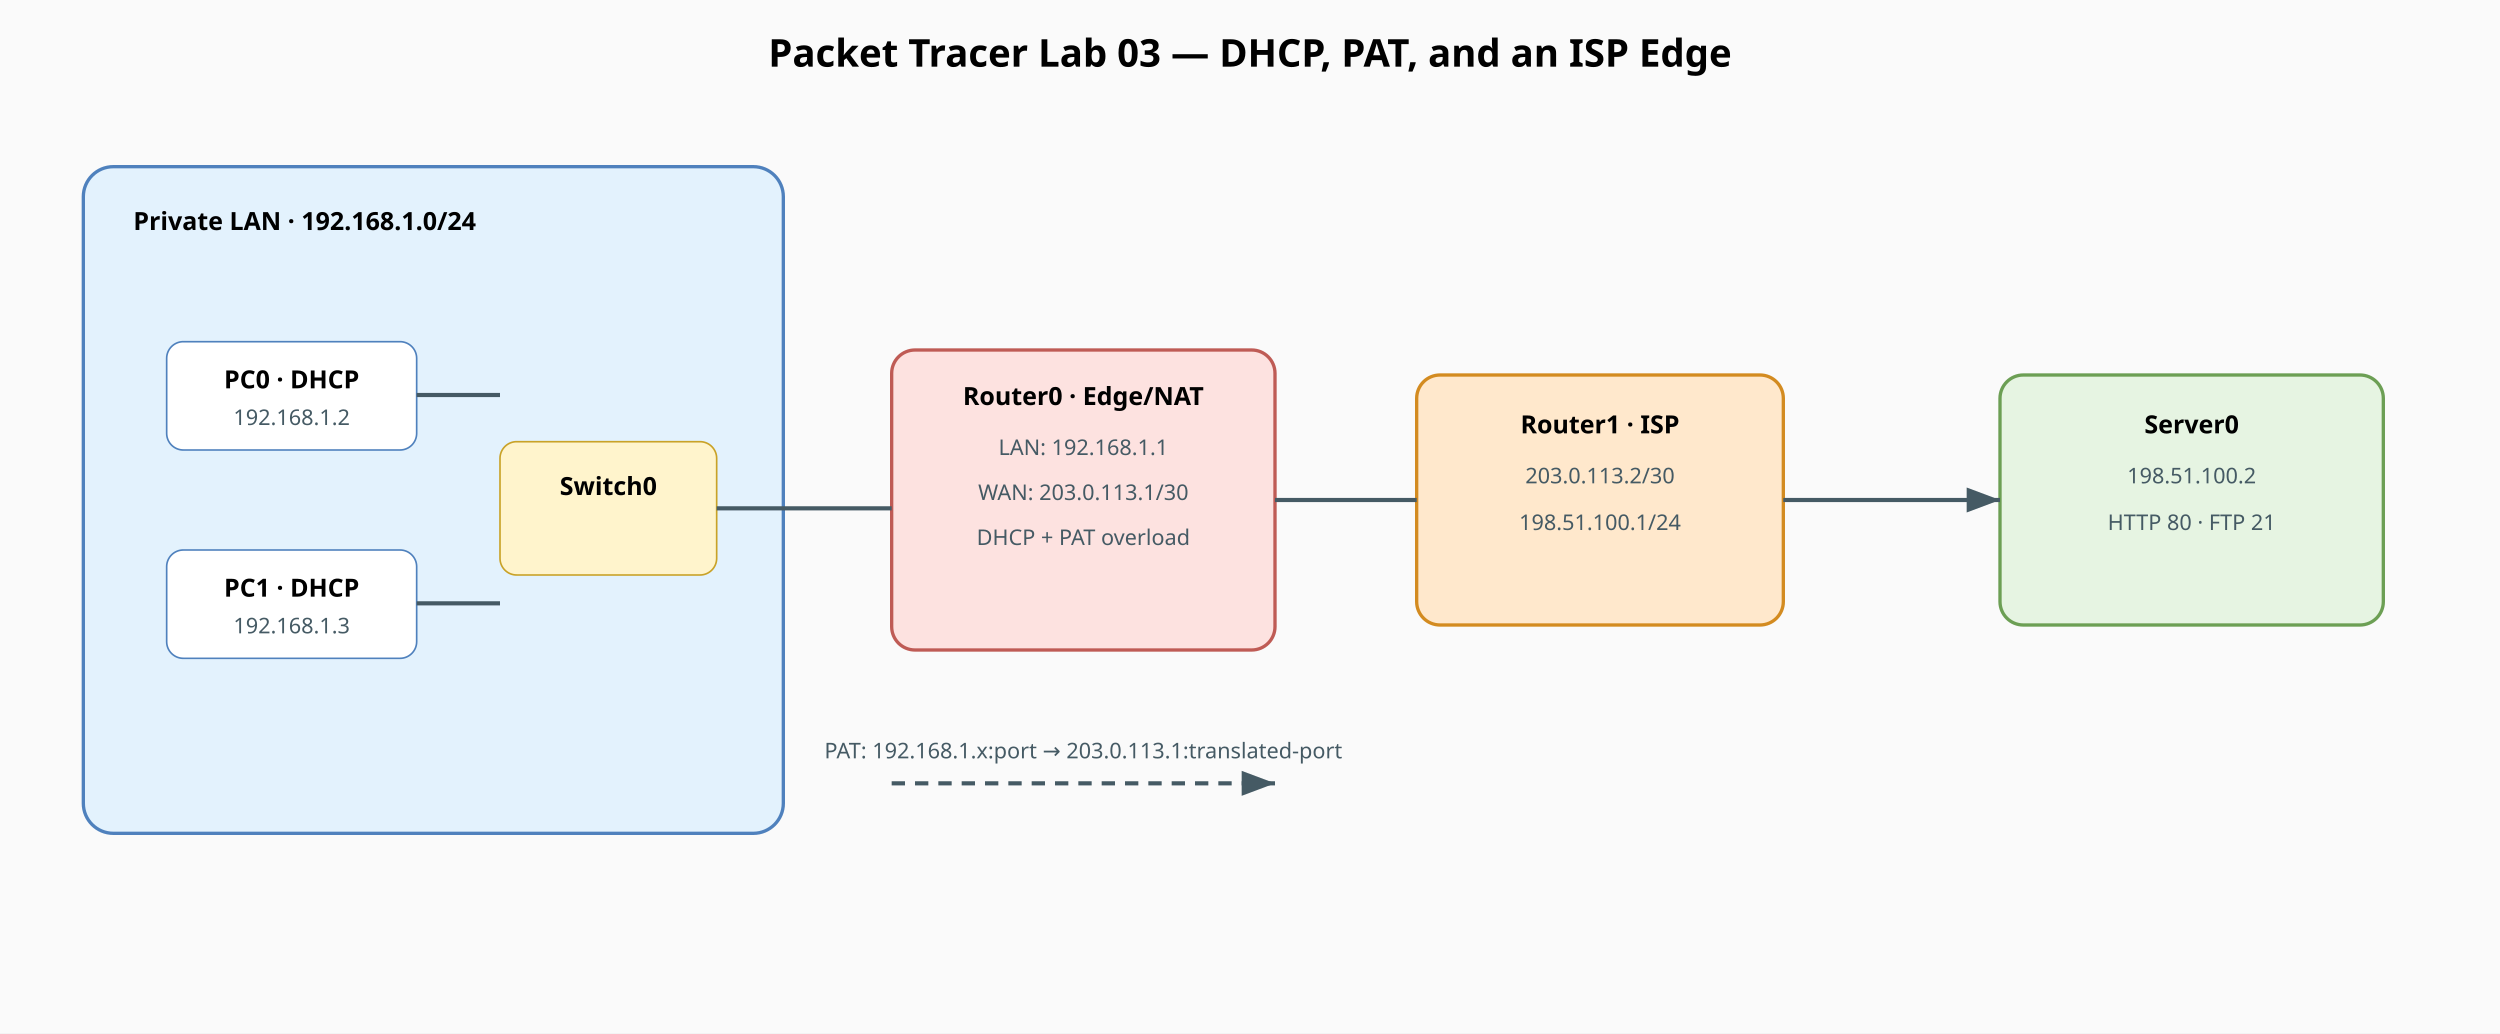
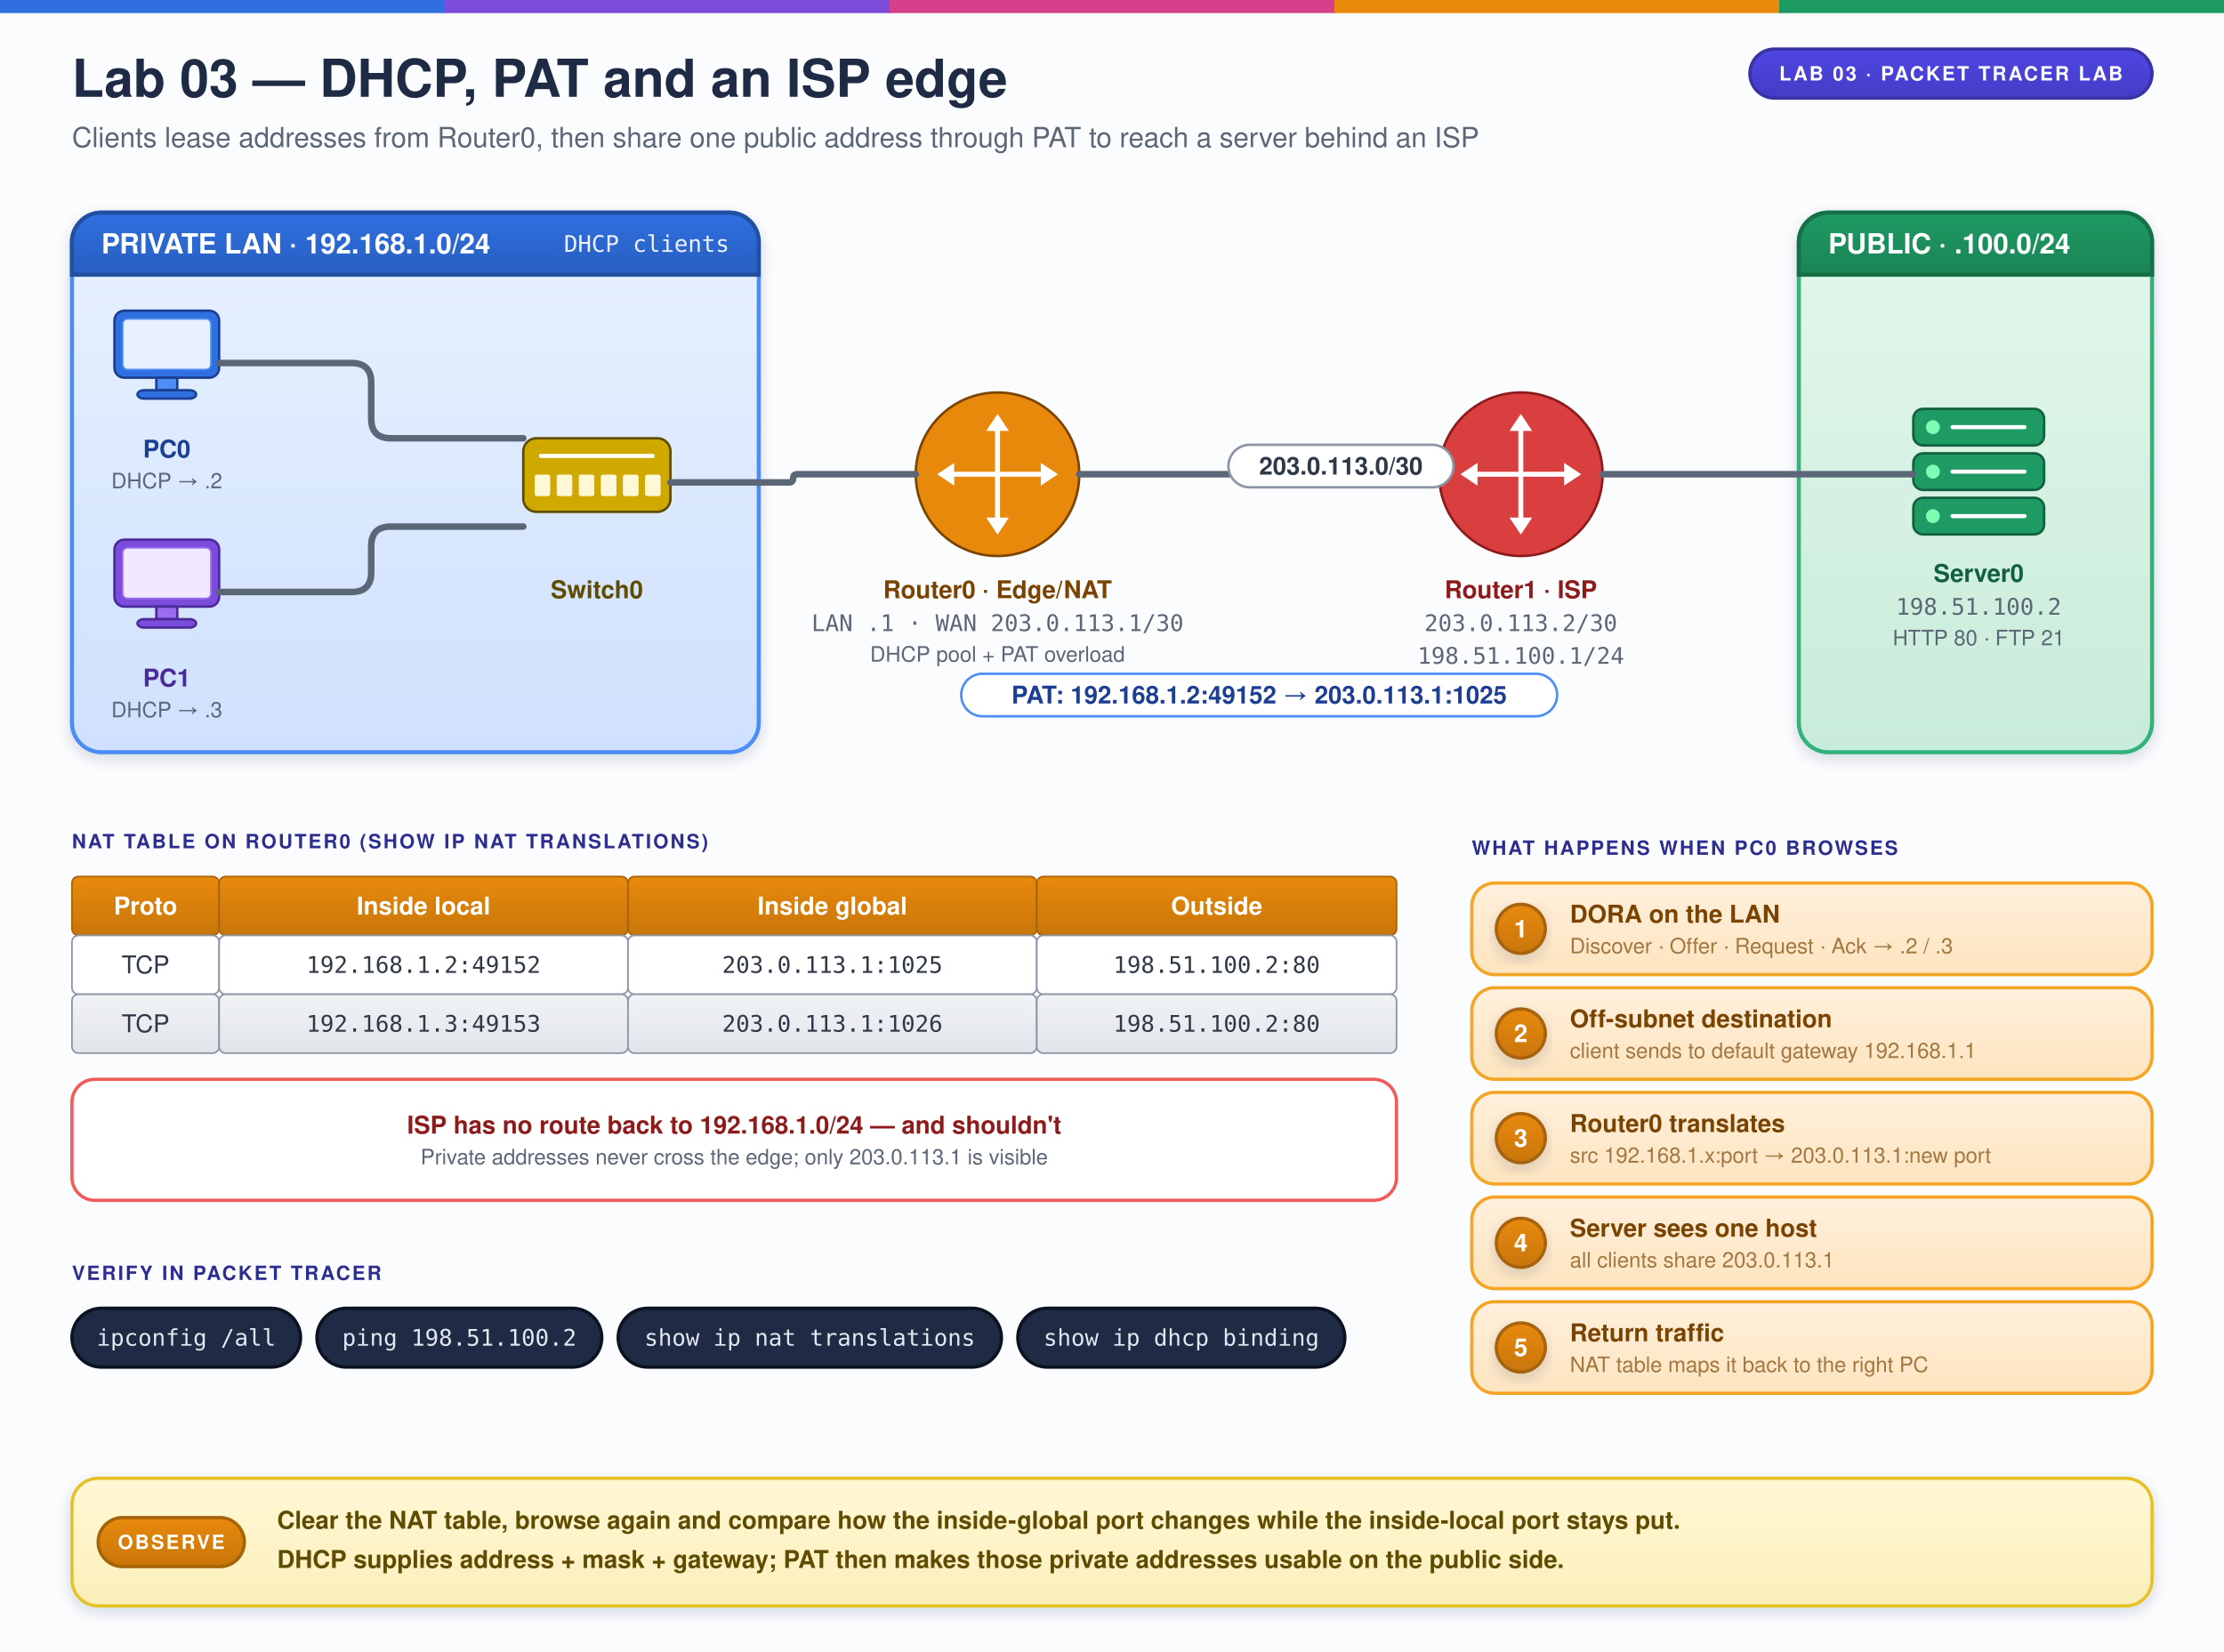
- <svg xmlns="http://www.w3.org/2000/svg" width="1500" height="620" viewBox="0 0 1500 620">
+ <svg xmlns="http://www.w3.org/2000/svg" width="1360" height="1010" viewBox="0 0 1360 1010" role="img" aria-labelledby="t d">
  <defs>
-     <marker id="a" markerWidth="9" markerHeight="9" refX="8" refY="3" orient="auto">
-       <path d="M0 0v6l8-3z" fill="#455a64" />
+     <filter id="sh" x="-15%" y="-15%" width="130%" height="140%">
+       <feDropShadow dx="0" dy="3" stdDeviation="4" flood-color="#1B2A4A" flood-opacity="0.16" />
+     </filter>
+     <linearGradient id="g0" x1="0" y1="0" x2="0" y2="1">
+       <stop offset="0" stop-color="#4F46E5" />
+       <stop offset="1" stop-color="#443CC5" />
+     </linearGradient>
+     <linearGradient id="g1" x1="0" y1="0" x2="0" y2="1">
+       <stop offset="0" stop-color="#E8F1FF" />
+       <stop offset="1" stop-color="#CFE1FE" />
+     </linearGradient>
+     <linearGradient id="g2" x1="0" y1="0" x2="0" y2="1">
+       <stop offset="0" stop-color="#2F6FE0" />
+       <stop offset="1" stop-color="#285FC1" />
+     </linearGradient>
+     <linearGradient id="g3" x1="0" y1="0" x2="0" y2="1">
+       <stop offset="0" stop-color="#2F6FE0" />
+       <stop offset="1" stop-color="#2F6FE0" />
+     </linearGradient>
+     <linearGradient id="g4" x1="0" y1="0" x2="0" y2="1">
+       <stop offset="0" stop-color="#E8F1FF" />
+       <stop offset="1" stop-color="#E8F1FF" />
+     </linearGradient>
+     <linearGradient id="g5" x1="0" y1="0" x2="0" y2="1">
+       <stop offset="0" stop-color="#4C8DF6" />
+       <stop offset="1" stop-color="#4C8DF6" />
+     </linearGradient>
+     <linearGradient id="g6" x1="0" y1="0" x2="0" y2="1">
+       <stop offset="0" stop-color="#7C4DDB" />
+       <stop offset="1" stop-color="#7C4DDB" />
+     </linearGradient>
+     <linearGradient id="g7" x1="0" y1="0" x2="0" y2="1">
+       <stop offset="0" stop-color="#F1E9FE" />
+       <stop offset="1" stop-color="#F1E9FE" />
+     </linearGradient>
+     <linearGradient id="g8" x1="0" y1="0" x2="0" y2="1">
+       <stop offset="0" stop-color="#9B6CF0" />
+       <stop offset="1" stop-color="#9B6CF0" />
+     </linearGradient>
+     <linearGradient id="g9" x1="0" y1="0" x2="0" y2="1">
+       <stop offset="0" stop-color="#CFA800" />
+       <stop offset="1" stop-color="#CFA800" />
+     </linearGradient>
+     <linearGradient id="g10" x1="0" y1="0" x2="0" y2="1">
+       <stop offset="0" stop-color="#FFF8D6" />
+       <stop offset="1" stop-color="#FFF8D6" />
+     </linearGradient>
+     <linearGradient id="g11" x1="0" y1="0" x2="0" y2="1">
+       <stop offset="0" stop-color="#E8890C" />
+       <stop offset="1" stop-color="#E8890C" />
+     </linearGradient>
+     <linearGradient id="g12" x1="0" y1="0" x2="0" y2="1">
+       <stop offset="0" stop-color="#D93F3F" />
+       <stop offset="1" stop-color="#D93F3F" />
+     </linearGradient>
+     <linearGradient id="g13" x1="0" y1="0" x2="0" y2="1">
+       <stop offset="0" stop-color="#E4F7EC" />
+       <stop offset="1" stop-color="#C8ECDA" />
+     </linearGradient>
+     <linearGradient id="g14" x1="0" y1="0" x2="0" y2="1">
+       <stop offset="0" stop-color="#1E9A63" />
+       <stop offset="1" stop-color="#1A8455" />
+     </linearGradient>
+     <linearGradient id="g15" x1="0" y1="0" x2="0" y2="1">
+       <stop offset="0" stop-color="#1E9A63" />
+       <stop offset="1" stop-color="#1E9A63" />
+     </linearGradient>
+     <linearGradient id="g16" x1="0" y1="0" x2="0" y2="1">
+       <stop offset="0" stop-color="#7CFFB2" />
+       <stop offset="1" stop-color="#7CFFB2" />
+     </linearGradient>
+     <linearGradient id="g17" x1="0" y1="0" x2="0" y2="1">
+       <stop offset="0" stop-color="#FFFFFF" />
+       <stop offset="1" stop-color="#FFFFFF" />
+     </linearGradient>
+     <marker id="m0" markerWidth="16.0" markerHeight="12.8" refX="15.0" refY="6.4" orient="auto-start-reverse" markerUnits="userSpaceOnUse">
+       <path d="M0,0 L16.0,6.4 L0,12.8 z" fill="#2F6FE0" />
    </marker>
-     <style>.t{font:700 23px system-ui}.h{font:700 15px system-ui}.p{font:13px system-ui;fill:#455a64}.e{stroke:#455a64;stroke-width:2.5;fill:none;marker-end:url(#a)}.d{stroke-dasharray:8 6}</style>
+     <linearGradient id="g18" x1="0" y1="0" x2="0" y2="1">
+       <stop offset="0" stop-color="#E8890C" />
+       <stop offset="1" stop-color="#C8760A" />
+     </linearGradient>
+     <linearGradient id="g19" x1="0" y1="0" x2="0" y2="1">
+       <stop offset="0" stop-color="#F1F3F6" />
+       <stop offset="1" stop-color="#E1E4E9" />
+     </linearGradient>
+     <linearGradient id="g20" x1="0" y1="0" x2="0" y2="1">
+       <stop offset="0" stop-color="#FFF0DC" />
+       <stop offset="1" stop-color="#FDE4BF" />
+     </linearGradient>
+     <linearGradient id="g21" x1="0" y1="0" x2="0" y2="1">
+       <stop offset="0" stop-color="#1F2A44" />
+       <stop offset="1" stop-color="#1F2A44" />
+     </linearGradient>
+     <linearGradient id="g22" x1="0" y1="0" x2="0" y2="1">
+       <stop offset="0" stop-color="#FFF8D6" />
+       <stop offset="1" stop-color="#FBEFBA" />
+     </linearGradient>
  </defs>
-   <rect width="1500" height="620" fill="#fafafa" />
-   <text x="750" y="40" text-anchor="middle" class="t">Packet Tracer Lab 03 — DHCP, PAT, and an ISP Edge</text>
-   <rect x="50" y="100" width="420" height="400" rx="18" fill="#e3f2fd" stroke="#4f81bd" stroke-width="2" />
-   <text x="80" y="138" class="h">Private LAN · 192.168.1.0/24</text>
-   <rect x="100" y="205" width="150" height="65" rx="10" fill="#fff" stroke="#4f81bd" />
-   <text x="175" y="233" text-anchor="middle" class="h">PC0 · DHCP</text>
-   <text x="175" y="255" text-anchor="middle" class="p">192.168.1.2</text>
-   <rect x="100" y="330" width="150" height="65" rx="10" fill="#fff" stroke="#4f81bd" />
-   <text x="175" y="358" text-anchor="middle" class="h">PC1 · DHCP</text>
-   <text x="175" y="380" text-anchor="middle" class="p">192.168.1.3</text>
-   <rect x="300" y="265" width="130" height="80" rx="10" fill="#fff4cc" stroke="#c9a227" />
-   <text x="365" y="297" text-anchor="middle" class="h">Switch0</text>
-   <rect x="535" y="210" width="230" height="180" rx="14" fill="#fde2e0" stroke="#bf5b55" stroke-width="2" />
-   <text x="650" y="243" text-anchor="middle" class="h">Router0 · Edge/NAT</text>
-   <text x="650" y="273" text-anchor="middle" class="p">LAN: 192.168.1.1</text>
-   <text x="650" y="300" text-anchor="middle" class="p">WAN: 203.0.113.1/30</text>
-   <text x="650" y="327" text-anchor="middle" class="p">DHCP + PAT overload</text>
-   <rect x="850" y="225" width="220" height="150" rx="14" fill="#ffe8cc" stroke="#d38b20" stroke-width="2" />
-   <text x="960" y="260" text-anchor="middle" class="h">Router1 · ISP</text>
-   <text x="960" y="290" text-anchor="middle" class="p">203.0.113.2/30</text>
-   <text x="960" y="318" text-anchor="middle" class="p">198.51.100.1/24</text>
-   <rect x="1200" y="225" width="230" height="150" rx="14" fill="#e6f4e2" stroke="#6c9f54" stroke-width="2" />
-   <text x="1315" y="260" text-anchor="middle" class="h">Server0</text>
-   <text x="1315" y="290" text-anchor="middle" class="p">198.51.100.2</text>
-   <text x="1315" y="318" text-anchor="middle" class="p">HTTP 80 · FTP 21</text>
-   <path d="M250 237H300M250 362H300M430 305H535M765 300H850M1070 300H1200" class="e" />
-   <path d="M535 470H765" class="e d" />
-   <text x="650" y="455" text-anchor="middle" class="p">PAT: 192.168.1.x:port → 203.0.113.1:translated-port</text>
+   <rect width="1360" height="1010" fill="#FBFCFE" />
+   <rect x="0.0" y="0" width="273.0" height="8" fill="#2F6FE0" />
+   <rect x="272.0" y="0" width="273.0" height="8" fill="#7C4DDB" />
+   <rect x="544.0" y="0" width="273.0" height="8" fill="#D63F8C" />
+   <rect x="816.0" y="0" width="273.0" height="8" fill="#E8890C" />
+   <rect x="1088.0" y="0" width="273.0" height="8" fill="#1E9A63" />
+   <text x="44" y="59.2" text-anchor="start" font-family="system-ui,-apple-system,'Segoe UI',Helvetica,Arial,sans-serif" font-size="32" font-weight="700" fill="#1F2A44">Lab 03 — DHCP, PAT and an ISP edge</text>
+   <text x="44" y="90.0" text-anchor="start" font-family="system-ui,-apple-system,'Segoe UI',Helvetica,Arial,sans-serif" font-size="17" font-weight="400" fill="#5B6677">Clients lease addresses from Router0, then share one public address through PAT to reach a server behind an ISP</text>
+   <rect x="1070.08" y="30" width="245.92" height="30" rx="15.0" fill="url(#g0)" stroke="#3932A5" stroke-width="2" />
+   <text x="1193.04" y="49.2" text-anchor="middle" font-family="system-ui,-apple-system,'Segoe UI',Helvetica,Arial,sans-serif" font-size="12" font-weight="700" fill="#FFFFFF" letter-spacing="1.2">LAB 03 · PACKET TRACER LAB</text>
+   <rect x="44" y="130" width="420" height="330" rx="18" fill="url(#g1)" stroke="#4C8DF6" stroke-width="2.5" filter="url(#sh)" />
+   <path d="M44,168 V148 a18,18 0 0 1 18,-18 H446 a18,18 0 0 1 18,18 V168 z" fill="url(#g2)" stroke="#2250A1" stroke-width="2.5" />
+   <text x="62" y="155.0" font-family="system-ui,-apple-system,'Segoe UI',Helvetica,Arial,sans-serif" font-size="17" font-weight="700" fill="#FFFFFF">PRIVATE LAN · 192.168.1.0/24</text>
+   <text x="446" y="154.0" text-anchor="end" font-family="ui-monospace,SFMono-Regular,Menlo,Consolas,monospace" font-size="14" fill="#FFFFFF" opacity=".92">DHCP clients</text>
+   <rect x="70" y="190" width="64" height="40.96" rx="6" fill="url(#g3)" stroke="#1C3F94" stroke-width="1.5" />
+   <rect x="75" y="195" width="54" height="30.96" rx="3" fill="url(#g4)" stroke="#4C8DF6" stroke-width="1" />
+   <rect x="95.6" y="230.96" width="12.8" height="7.68" rx="1" fill="url(#g5)" stroke="#1C3F94" stroke-width="1.5" />
+   <rect x="84.08" y="238.64" width="35.84" height="5.12" rx="4" fill="url(#g3)" stroke="#1C3F94" stroke-width="1.5" />
+   <text x="102.0" y="279.8" text-anchor="middle" font-family="system-ui,-apple-system,'Segoe UI',Helvetica,Arial,sans-serif" font-size="15" font-weight="700" fill="#1C3F94">PC0</text>
+   <text x="102.0" y="298.6" text-anchor="middle" font-family="system-ui,-apple-system,'Segoe UI',Helvetica,Arial,sans-serif" font-size="13" font-weight="400" fill="#5B6677">DHCP → .2</text>
+   <rect x="70" y="330" width="64" height="40.96" rx="6" fill="url(#g6)" stroke="#4B2A9A" stroke-width="1.5" />
+   <rect x="75" y="335" width="54" height="30.96" rx="3" fill="url(#g7)" stroke="#9B6CF0" stroke-width="1" />
+   <rect x="95.6" y="370.96" width="12.8" height="7.68" rx="1" fill="url(#g8)" stroke="#4B2A9A" stroke-width="1.5" />
+   <rect x="84.08" y="378.64" width="35.84" height="5.12" rx="4" fill="url(#g6)" stroke="#4B2A9A" stroke-width="1.5" />
+   <text x="102.0" y="419.8" text-anchor="middle" font-family="system-ui,-apple-system,'Segoe UI',Helvetica,Arial,sans-serif" font-size="15" font-weight="700" fill="#4B2A9A">PC1</text>
+   <text x="102.0" y="438.6" text-anchor="middle" font-family="system-ui,-apple-system,'Segoe UI',Helvetica,Arial,sans-serif" font-size="13" font-weight="400" fill="#5B6677">DHCP → .3</text>
+   <rect x="320" y="268.0" width="90" height="45.0" rx="8" fill="url(#g9)" stroke="#5F4C00" stroke-width="1.5" />
+   <rect x="327.2" y="290.5" width="9.0" height="12.6" rx="1" fill="url(#g10)" stroke="#FFF8D6" stroke-width="0.5" />
+   <rect x="340.7" y="290.5" width="9.0" height="12.6" rx="1" fill="url(#g10)" stroke="#FFF8D6" stroke-width="0.5" />
+   <rect x="354.2" y="290.5" width="9.0" height="12.6" rx="1" fill="url(#g10)" stroke="#FFF8D6" stroke-width="0.5" />
+   <rect x="367.7" y="290.5" width="9.0" height="12.6" rx="1" fill="url(#g10)" stroke="#FFF8D6" stroke-width="0.5" />
+   <rect x="381.2" y="290.5" width="9.0" height="12.6" rx="1" fill="url(#g10)" stroke="#FFF8D6" stroke-width="0.5" />
+   <rect x="394.7" y="290.5" width="9.0" height="12.6" rx="1" fill="url(#g10)" stroke="#FFF8D6" stroke-width="0.5" />
+   <path d="M330.8,278.8 L399.2,278.8" fill="none" stroke="#FFFFFF" stroke-width="2.5" stroke-linecap="round" stroke-linejoin="round" />
+   <text x="365.0" y="365.8" text-anchor="middle" font-family="system-ui,-apple-system,'Segoe UI',Helvetica,Arial,sans-serif" font-size="15" font-weight="700" fill="#5F4C00">Switch0</text>
+   <ellipse cx="610.0" cy="290.0" rx="50.0" ry="50.0" fill="url(#g11)" stroke="#7A4300" stroke-width="1.5" />
+   <path d="M576.0,290.0 L644.0,290.0" fill="none" stroke="#FFFFFF" stroke-width="3" stroke-linecap="round" stroke-linejoin="round" />
+   <path d="M610.0,256.0 L610.0,324.0" fill="none" stroke="#FFFFFF" stroke-width="3" stroke-linecap="round" stroke-linejoin="round" />
+   <polygon points="646.0,290.0 637.0,284.0 637.0,296.0" fill="#FFFFFF" stroke="#FFFFFF" />
+   <polygon points="574.0,290.0 583.0,296.0 583.0,284.0" fill="#FFFFFF" stroke="#FFFFFF" />
+   <polygon points="610.0,254.0 616.0,263.0 604.0,263.0" fill="#FFFFFF" stroke="#FFFFFF" />
+   <polygon points="610.0,326.0 604.0,317.0 616.0,317.0" fill="#FFFFFF" stroke="#FFFFFF" />
+   <text x="610.0" y="365.8" text-anchor="middle" font-family="system-ui,-apple-system,'Segoe UI',Helvetica,Arial,sans-serif" font-size="15" font-weight="700" fill="#7A4300">Router0 · Edge/NAT</text>
+   <text x="610.0" y="385.9" text-anchor="middle" font-family="ui-monospace,SFMono-Regular,Menlo,Consolas,monospace" font-size="14" font-weight="500" fill="#5B6677">LAN .1 · WAN 203.0.113.1/30</text>
+   <text x="610.0" y="404.6" text-anchor="middle" font-family="system-ui,-apple-system,'Segoe UI',Helvetica,Arial,sans-serif" font-size="13" font-weight="400" fill="#5B6677">DHCP pool + PAT overload</text>
+   <ellipse cx="930.0" cy="290.0" rx="50.0" ry="50.0" fill="url(#g12)" stroke="#8E1B1B" stroke-width="1.5" />
+   <path d="M896.0,290.0 L964.0,290.0" fill="none" stroke="#FFFFFF" stroke-width="3" stroke-linecap="round" stroke-linejoin="round" />
+   <path d="M930.0,256.0 L930.0,324.0" fill="none" stroke="#FFFFFF" stroke-width="3" stroke-linecap="round" stroke-linejoin="round" />
+   <polygon points="966.0,290.0 957.0,284.0 957.0,296.0" fill="#FFFFFF" stroke="#FFFFFF" />
+   <polygon points="894.0,290.0 903.0,296.0 903.0,284.0" fill="#FFFFFF" stroke="#FFFFFF" />
+   <polygon points="930.0,254.0 936.0,263.0 924.0,263.0" fill="#FFFFFF" stroke="#FFFFFF" />
+   <polygon points="930.0,326.0 924.0,317.0 936.0,317.0" fill="#FFFFFF" stroke="#FFFFFF" />
+   <text x="930.0" y="365.8" text-anchor="middle" font-family="system-ui,-apple-system,'Segoe UI',Helvetica,Arial,sans-serif" font-size="15" font-weight="700" fill="#8E1B1B">Router1 · ISP</text>
+   <text x="930.0" y="385.9" text-anchor="middle" font-family="ui-monospace,SFMono-Regular,Menlo,Consolas,monospace" font-size="14" font-weight="500" fill="#5B6677">203.0.113.2/30</text>
+   <text x="930.0" y="405.9" text-anchor="middle" font-family="ui-monospace,SFMono-Regular,Menlo,Consolas,monospace" font-size="14" font-weight="500" fill="#5B6677">198.51.100.1/24</text>
+   <rect x="1100" y="130" width="216" height="330" rx="18" fill="url(#g13)" stroke="#34B27B" stroke-width="2.5" filter="url(#sh)" />
+   <path d="M1100,168 V148 a18,18 0 0 1 18,-18 H1298 a18,18 0 0 1 18,18 V168 z" fill="url(#g14)" stroke="#166F47" stroke-width="2.5" />
+   <text x="1118" y="155.0" font-family="system-ui,-apple-system,'Segoe UI',Helvetica,Arial,sans-serif" font-size="17" font-weight="700" fill="#FFFFFF">PUBLIC · .100.0/24</text>
+   <rect x="1170" y="250.0" width="80" height="22.4" rx="6" fill="url(#g15)" stroke="#11603E" stroke-width="1.5" />
+   <ellipse cx="1182.0" cy="261.2" rx="4.0" ry="4.0" fill="url(#g16)" stroke="#7CFFB2" stroke-width="0.5" />
+   <path d="M1194.0,261.2 L1238.0,261.2" fill="none" stroke="#FFFFFF" stroke-width="2.5" stroke-linecap="round" stroke-linejoin="round" />
+   <rect x="1170" y="277.2" width="80" height="22.4" rx="6" fill="url(#g15)" stroke="#11603E" stroke-width="1.5" />
+   <ellipse cx="1182.0" cy="288.4" rx="4.0" ry="4.0" fill="url(#g16)" stroke="#7CFFB2" stroke-width="0.5" />
+   <path d="M1194.0,288.4 L1238.0,288.4" fill="none" stroke="#FFFFFF" stroke-width="2.5" stroke-linecap="round" stroke-linejoin="round" />
+   <rect x="1170" y="304.4" width="80" height="22.4" rx="6" fill="url(#g15)" stroke="#11603E" stroke-width="1.5" />
+   <ellipse cx="1182.0" cy="315.6" rx="4.0" ry="4.0" fill="url(#g16)" stroke="#7CFFB2" stroke-width="0.5" />
+   <path d="M1194.0,315.6 L1238.0,315.6" fill="none" stroke="#FFFFFF" stroke-width="2.5" stroke-linecap="round" stroke-linejoin="round" />
+   <text x="1210.0" y="355.8" text-anchor="middle" font-family="system-ui,-apple-system,'Segoe UI',Helvetica,Arial,sans-serif" font-size="15" font-weight="700" fill="#11603E">Server0</text>
+   <text x="1210.0" y="375.9" text-anchor="middle" font-family="ui-monospace,SFMono-Regular,Menlo,Consolas,monospace" font-size="14" font-weight="500" fill="#5B6677">198.51.100.2</text>
+   <text x="1210.0" y="394.6" text-anchor="middle" font-family="system-ui,-apple-system,'Segoe UI',Helvetica,Arial,sans-serif" font-size="13" font-weight="400" fill="#5B6677">HTTP 80 · FTP 21</text>
+   <path d="M134.0,222.0 L215.0,222.0 Q227.0,222.0 227.0,234.0 L227.0,256.0 Q227.0,268.0 239.0,268.0 L320.0,268.0" fill="none" stroke="#5B6677" stroke-width="4" stroke-linecap="round" stroke-linejoin="round" />
+   <path d="M134.0,362.0 L215.0,362.0 Q227.0,362.0 227.0,350.0 L227.0,334.0 Q227.0,322.0 239.0,322.0 L320.0,322.0" fill="none" stroke="#5B6677" stroke-width="4" stroke-linecap="round" stroke-linejoin="round" />
+   <path d="M410.0,295.0 L482.5,295.0 Q485.0,295.0 485.0,292.5 L485.0,292.5 Q485.0,290.0 487.5,290.0 L560.0,290.0" fill="none" stroke="#5B6677" stroke-width="4" stroke-linecap="round" stroke-linejoin="round" />
+   <path d="M660.0,290.0 L880.0,290.0" fill="none" stroke="#5B6677" stroke-width="4" stroke-linecap="round" stroke-linejoin="round" />
+   <path d="M980.0,290.0 L1170.0,290.0" fill="none" stroke="#5B6677" stroke-width="4" stroke-linecap="round" stroke-linejoin="round" />
+   <rect x="751.2" y="272.0" width="137.6" height="26" rx="13.0" fill="url(#g17)" stroke="#8B95A5" stroke-width="1.5" />
+   <text x="820.0" y="290.2" text-anchor="middle" font-family="system-ui,-apple-system,'Segoe UI',Helvetica,Arial,sans-serif" font-size="15" font-weight="700" fill="#2F3846">203.0.113.0/30</text>
+   <path d="M610.0,425.0 L930.0,425.0" fill="none" stroke="#2F6FE0" stroke-width="5" stroke-linecap="round" stroke-linejoin="round" marker-end="url(#m0)" />
+   <rect x="587.8" y="412.0" width="364.4" height="26" rx="13.0" fill="url(#g17)" stroke="#4C8DF6" stroke-width="1.5" />
+   <text x="770.0" y="430.2" text-anchor="middle" font-family="system-ui,-apple-system,'Segoe UI',Helvetica,Arial,sans-serif" font-size="15" font-weight="700" fill="#1C3F94">PAT: 192.168.1.2:49152 → 203.0.113.1:1025</text>
+   <text x="44" y="518.7" text-anchor="start" font-family="system-ui,-apple-system,'Segoe UI',Helvetica,Arial,sans-serif" font-size="12" font-weight="700" fill="#2B2D8F" letter-spacing="1.2">NAT TABLE ON ROUTER0 (SHOW IP NAT TRANSLATIONS)</text>
+   <rect x="44" y="536" width="90" height="36" rx="4" fill="url(#g18)" stroke="#A76309" stroke-width="1" />
+   <text x="89.0" y="559.2" text-anchor="middle" font-family="system-ui,-apple-system,'Segoe UI',Helvetica,Arial,sans-serif" font-size="15" font-weight="700" fill="#FFFFFF">Proto</text>
+   <rect x="134" y="536" width="250" height="36" rx="4" fill="url(#g18)" stroke="#A76309" stroke-width="1" />
+   <text x="259.0" y="559.2" text-anchor="middle" font-family="system-ui,-apple-system,'Segoe UI',Helvetica,Arial,sans-serif" font-size="15" font-weight="700" fill="#FFFFFF">Inside local</text>
+   <rect x="384" y="536" width="250" height="36" rx="4" fill="url(#g18)" stroke="#A76309" stroke-width="1" />
+   <text x="509.0" y="559.2" text-anchor="middle" font-family="system-ui,-apple-system,'Segoe UI',Helvetica,Arial,sans-serif" font-size="15" font-weight="700" fill="#FFFFFF">Inside global</text>
+   <rect x="634" y="536" width="220" height="36" rx="4" fill="url(#g18)" stroke="#A76309" stroke-width="1" />
+   <text x="744.0" y="559.2" text-anchor="middle" font-family="system-ui,-apple-system,'Segoe UI',Helvetica,Arial,sans-serif" font-size="15" font-weight="700" fill="#FFFFFF">Outside</text>
+   <rect x="44" y="572" width="90" height="36" rx="4" fill="url(#g17)" stroke="#8B95A5" stroke-width="1" />
+   <text x="89.0" y="595.2" text-anchor="middle" font-family="system-ui,-apple-system,'Segoe UI',Helvetica,Arial,sans-serif" font-size="15" font-weight="400" fill="#2F3846">TCP</text>
+   <rect x="134" y="572" width="250" height="36" rx="4" fill="url(#g17)" stroke="#8B95A5" stroke-width="1" />
+   <text x="259.0" y="594.9" text-anchor="middle" font-family="ui-monospace,SFMono-Regular,Menlo,Consolas,monospace" font-size="14" font-weight="500" fill="#2F3846">192.168.1.2:49152</text>
+   <rect x="384" y="572" width="250" height="36" rx="4" fill="url(#g17)" stroke="#8B95A5" stroke-width="1" />
+   <text x="509.0" y="594.9" text-anchor="middle" font-family="ui-monospace,SFMono-Regular,Menlo,Consolas,monospace" font-size="14" font-weight="500" fill="#2F3846">203.0.113.1:1025</text>
+   <rect x="634" y="572" width="220" height="36" rx="4" fill="url(#g17)" stroke="#8B95A5" stroke-width="1" />
+   <text x="744.0" y="594.9" text-anchor="middle" font-family="ui-monospace,SFMono-Regular,Menlo,Consolas,monospace" font-size="14" font-weight="500" fill="#2F3846">198.51.100.2:80</text>
+   <rect x="44" y="608" width="90" height="36" rx="4" fill="url(#g19)" stroke="#8B95A5" stroke-width="1" />
+   <text x="89.0" y="631.2" text-anchor="middle" font-family="system-ui,-apple-system,'Segoe UI',Helvetica,Arial,sans-serif" font-size="15" font-weight="400" fill="#2F3846">TCP</text>
+   <rect x="134" y="608" width="250" height="36" rx="4" fill="url(#g19)" stroke="#8B95A5" stroke-width="1" />
+   <text x="259.0" y="630.9" text-anchor="middle" font-family="ui-monospace,SFMono-Regular,Menlo,Consolas,monospace" font-size="14" font-weight="500" fill="#2F3846">192.168.1.3:49153</text>
+   <rect x="384" y="608" width="250" height="36" rx="4" fill="url(#g19)" stroke="#8B95A5" stroke-width="1" />
+   <text x="509.0" y="630.9" text-anchor="middle" font-family="ui-monospace,SFMono-Regular,Menlo,Consolas,monospace" font-size="14" font-weight="500" fill="#2F3846">203.0.113.1:1026</text>
+   <rect x="634" y="608" width="220" height="36" rx="4" fill="url(#g19)" stroke="#8B95A5" stroke-width="1" />
+   <text x="744.0" y="630.9" text-anchor="middle" font-family="ui-monospace,SFMono-Regular,Menlo,Consolas,monospace" font-size="14" font-weight="500" fill="#2F3846">198.51.100.2:80</text>
+   <rect x="44" y="660" width="810" height="74" rx="14" fill="url(#g17)" stroke="#EF5B5B" stroke-width="2" />
+   <text x="449.0" y="693.2" text-anchor="middle" font-family="system-ui,-apple-system,'Segoe UI',Helvetica,Arial,sans-serif" font-size="15" font-weight="700" fill="#8E1B1B">ISP has no route back to 192.168.1.0/24 — and shouldn't</text>
+   <text x="449.0" y="712.0" text-anchor="middle" font-family="system-ui,-apple-system,'Segoe UI',Helvetica,Arial,sans-serif" font-size="13" font-weight="400" fill="#5B6677">Private addresses never cross the edge; only 203.0.113.1 is visible</text>
+   <text x="900" y="522.7" text-anchor="start" font-family="system-ui,-apple-system,'Segoe UI',Helvetica,Arial,sans-serif" font-size="12" font-weight="700" fill="#2B2D8F" letter-spacing="1.2">WHAT HAPPENS WHEN PC0 BROWSES</text>
+   <rect x="900" y="540" width="416" height="56" rx="14" fill="url(#g20)" stroke="#F5A524" stroke-width="2" />
+   <text x="960" y="564.2" text-anchor="start" font-family="system-ui,-apple-system,'Segoe UI',Helvetica,Arial,sans-serif" font-size="15" font-weight="700" fill="#7A4300">DORA on the LAN</text>
+   <text x="960" y="583.0" text-anchor="start" font-family="system-ui,-apple-system,'Segoe UI',Helvetica,Arial,sans-serif" font-size="13" font-weight="400" fill="#A27742">Discover · Offer · Request · Ack → .2 / .3</text>
+   <ellipse cx="930.0" cy="568.0" rx="15.0" ry="15.0" fill="url(#g18)" stroke="#A76309" stroke-width="2" filter="url(#sh)" />
+   <text x="930.0" y="573.2" text-anchor="middle" font-family="system-ui,-apple-system,'Segoe UI',Helvetica,Arial,sans-serif" font-size="15" font-weight="700" fill="#FFFFFF">1</text>
+   <rect x="900" y="604" width="416" height="56" rx="14" fill="url(#g20)" stroke="#F5A524" stroke-width="2" />
+   <text x="960" y="628.2" text-anchor="start" font-family="system-ui,-apple-system,'Segoe UI',Helvetica,Arial,sans-serif" font-size="15" font-weight="700" fill="#7A4300">Off-subnet destination</text>
+   <text x="960" y="647.0" text-anchor="start" font-family="system-ui,-apple-system,'Segoe UI',Helvetica,Arial,sans-serif" font-size="13" font-weight="400" fill="#A27742">client sends to default gateway 192.168.1.1</text>
+   <ellipse cx="930.0" cy="632.0" rx="15.0" ry="15.0" fill="url(#g18)" stroke="#A76309" stroke-width="2" filter="url(#sh)" />
+   <text x="930.0" y="637.2" text-anchor="middle" font-family="system-ui,-apple-system,'Segoe UI',Helvetica,Arial,sans-serif" font-size="15" font-weight="700" fill="#FFFFFF">2</text>
+   <rect x="900" y="668" width="416" height="56" rx="14" fill="url(#g20)" stroke="#F5A524" stroke-width="2" />
+   <text x="960" y="692.2" text-anchor="start" font-family="system-ui,-apple-system,'Segoe UI',Helvetica,Arial,sans-serif" font-size="15" font-weight="700" fill="#7A4300">Router0 translates</text>
+   <text x="960" y="711.0" text-anchor="start" font-family="system-ui,-apple-system,'Segoe UI',Helvetica,Arial,sans-serif" font-size="13" font-weight="400" fill="#A27742">src 192.168.1.x:port → 203.0.113.1:new port</text>
+   <ellipse cx="930.0" cy="696.0" rx="15.0" ry="15.0" fill="url(#g18)" stroke="#A76309" stroke-width="2" filter="url(#sh)" />
+   <text x="930.0" y="701.2" text-anchor="middle" font-family="system-ui,-apple-system,'Segoe UI',Helvetica,Arial,sans-serif" font-size="15" font-weight="700" fill="#FFFFFF">3</text>
+   <rect x="900" y="732" width="416" height="56" rx="14" fill="url(#g20)" stroke="#F5A524" stroke-width="2" />
+   <text x="960" y="756.2" text-anchor="start" font-family="system-ui,-apple-system,'Segoe UI',Helvetica,Arial,sans-serif" font-size="15" font-weight="700" fill="#7A4300">Server sees one host</text>
+   <text x="960" y="775.0" text-anchor="start" font-family="system-ui,-apple-system,'Segoe UI',Helvetica,Arial,sans-serif" font-size="13" font-weight="400" fill="#A27742">all clients share 203.0.113.1</text>
+   <ellipse cx="930.0" cy="760.0" rx="15.0" ry="15.0" fill="url(#g18)" stroke="#A76309" stroke-width="2" filter="url(#sh)" />
+   <text x="930.0" y="765.2" text-anchor="middle" font-family="system-ui,-apple-system,'Segoe UI',Helvetica,Arial,sans-serif" font-size="15" font-weight="700" fill="#FFFFFF">4</text>
+   <rect x="900" y="796" width="416" height="56" rx="14" fill="url(#g20)" stroke="#F5A524" stroke-width="2" />
+   <text x="960" y="820.2" text-anchor="start" font-family="system-ui,-apple-system,'Segoe UI',Helvetica,Arial,sans-serif" font-size="15" font-weight="700" fill="#7A4300">Return traffic</text>
+   <text x="960" y="839.0" text-anchor="start" font-family="system-ui,-apple-system,'Segoe UI',Helvetica,Arial,sans-serif" font-size="13" font-weight="400" fill="#A27742">NAT table maps it back to the right PC</text>
+   <ellipse cx="930.0" cy="824.0" rx="15.0" ry="15.0" fill="url(#g18)" stroke="#A76309" stroke-width="2" filter="url(#sh)" />
+   <text x="930.0" y="829.2" text-anchor="middle" font-family="system-ui,-apple-system,'Segoe UI',Helvetica,Arial,sans-serif" font-size="15" font-weight="700" fill="#FFFFFF">5</text>
+   <text x="44" y="782.7" text-anchor="start" font-family="system-ui,-apple-system,'Segoe UI',Helvetica,Arial,sans-serif" font-size="12" font-weight="700" fill="#2B2D8F" letter-spacing="1.2">VERIFY IN PACKET TRACER</text>
+   <rect x="44" y="800" width="139.8" height="36" rx="18.0" fill="url(#g21)" stroke="#0B1220" stroke-width="2" />
+   <text x="113.9" y="822.9" text-anchor="middle" font-family="ui-monospace,SFMono-Regular,Menlo,Consolas,monospace" font-size="14" font-weight="500" fill="#E2E8F0">ipconfig /all</text>
+   <rect x="193.8" y="800" width="174.2" height="36" rx="18.0" fill="url(#g21)" stroke="#0B1220" stroke-width="2" />
+   <text x="280.9" y="822.9" text-anchor="middle" font-family="ui-monospace,SFMono-Regular,Menlo,Consolas,monospace" font-size="14" font-weight="500" fill="#E2E8F0">ping 198.51.100.2</text>
+   <rect x="378.0" y="800" width="234.4" height="36" rx="18.0" fill="url(#g21)" stroke="#0B1220" stroke-width="2" />
+   <text x="495.2" y="822.9" text-anchor="middle" font-family="ui-monospace,SFMono-Regular,Menlo,Consolas,monospace" font-size="14" font-weight="500" fill="#E2E8F0">show ip nat translations</text>
+   <rect x="622.4" y="800" width="200.0" height="36" rx="18.0" fill="url(#g21)" stroke="#0B1220" stroke-width="2" />
+   <text x="722.4" y="822.9" text-anchor="middle" font-family="ui-monospace,SFMono-Regular,Menlo,Consolas,monospace" font-size="14" font-weight="500" fill="#E2E8F0">show ip dhcp binding</text>
+   <rect x="44" y="904" width="1272" height="78" rx="16" fill="url(#g22)" stroke="#E6C229" stroke-width="2" filter="url(#sh)" />
+   <rect x="60" y="928.0" width="89.44" height="30" rx="15.0" fill="url(#g18)" stroke="#A76309" stroke-width="2" />
+   <text x="104.72" y="947.2" text-anchor="middle" font-family="system-ui,-apple-system,'Segoe UI',Helvetica,Arial,sans-serif" font-size="12" font-weight="700" fill="#FFFFFF" letter-spacing="1.2">OBSERVE</text>
+   <text x="169.44" y="934.8" text-anchor="start" font-family="system-ui,-apple-system,'Segoe UI',Helvetica,Arial,sans-serif" font-size="15" font-weight="700" fill="#5F4C00">Clear the NAT table, browse again and compare how the inside-global port changes while the inside-local port stays put.</text>
+   <text x="169.44" y="958.8" text-anchor="start" font-family="system-ui,-apple-system,'Segoe UI',Helvetica,Arial,sans-serif" font-size="15" font-weight="700" fill="#5F4C00">DHCP supplies address + mask + gateway; PAT then makes those private addresses usable on the public side.</text>
</svg>
